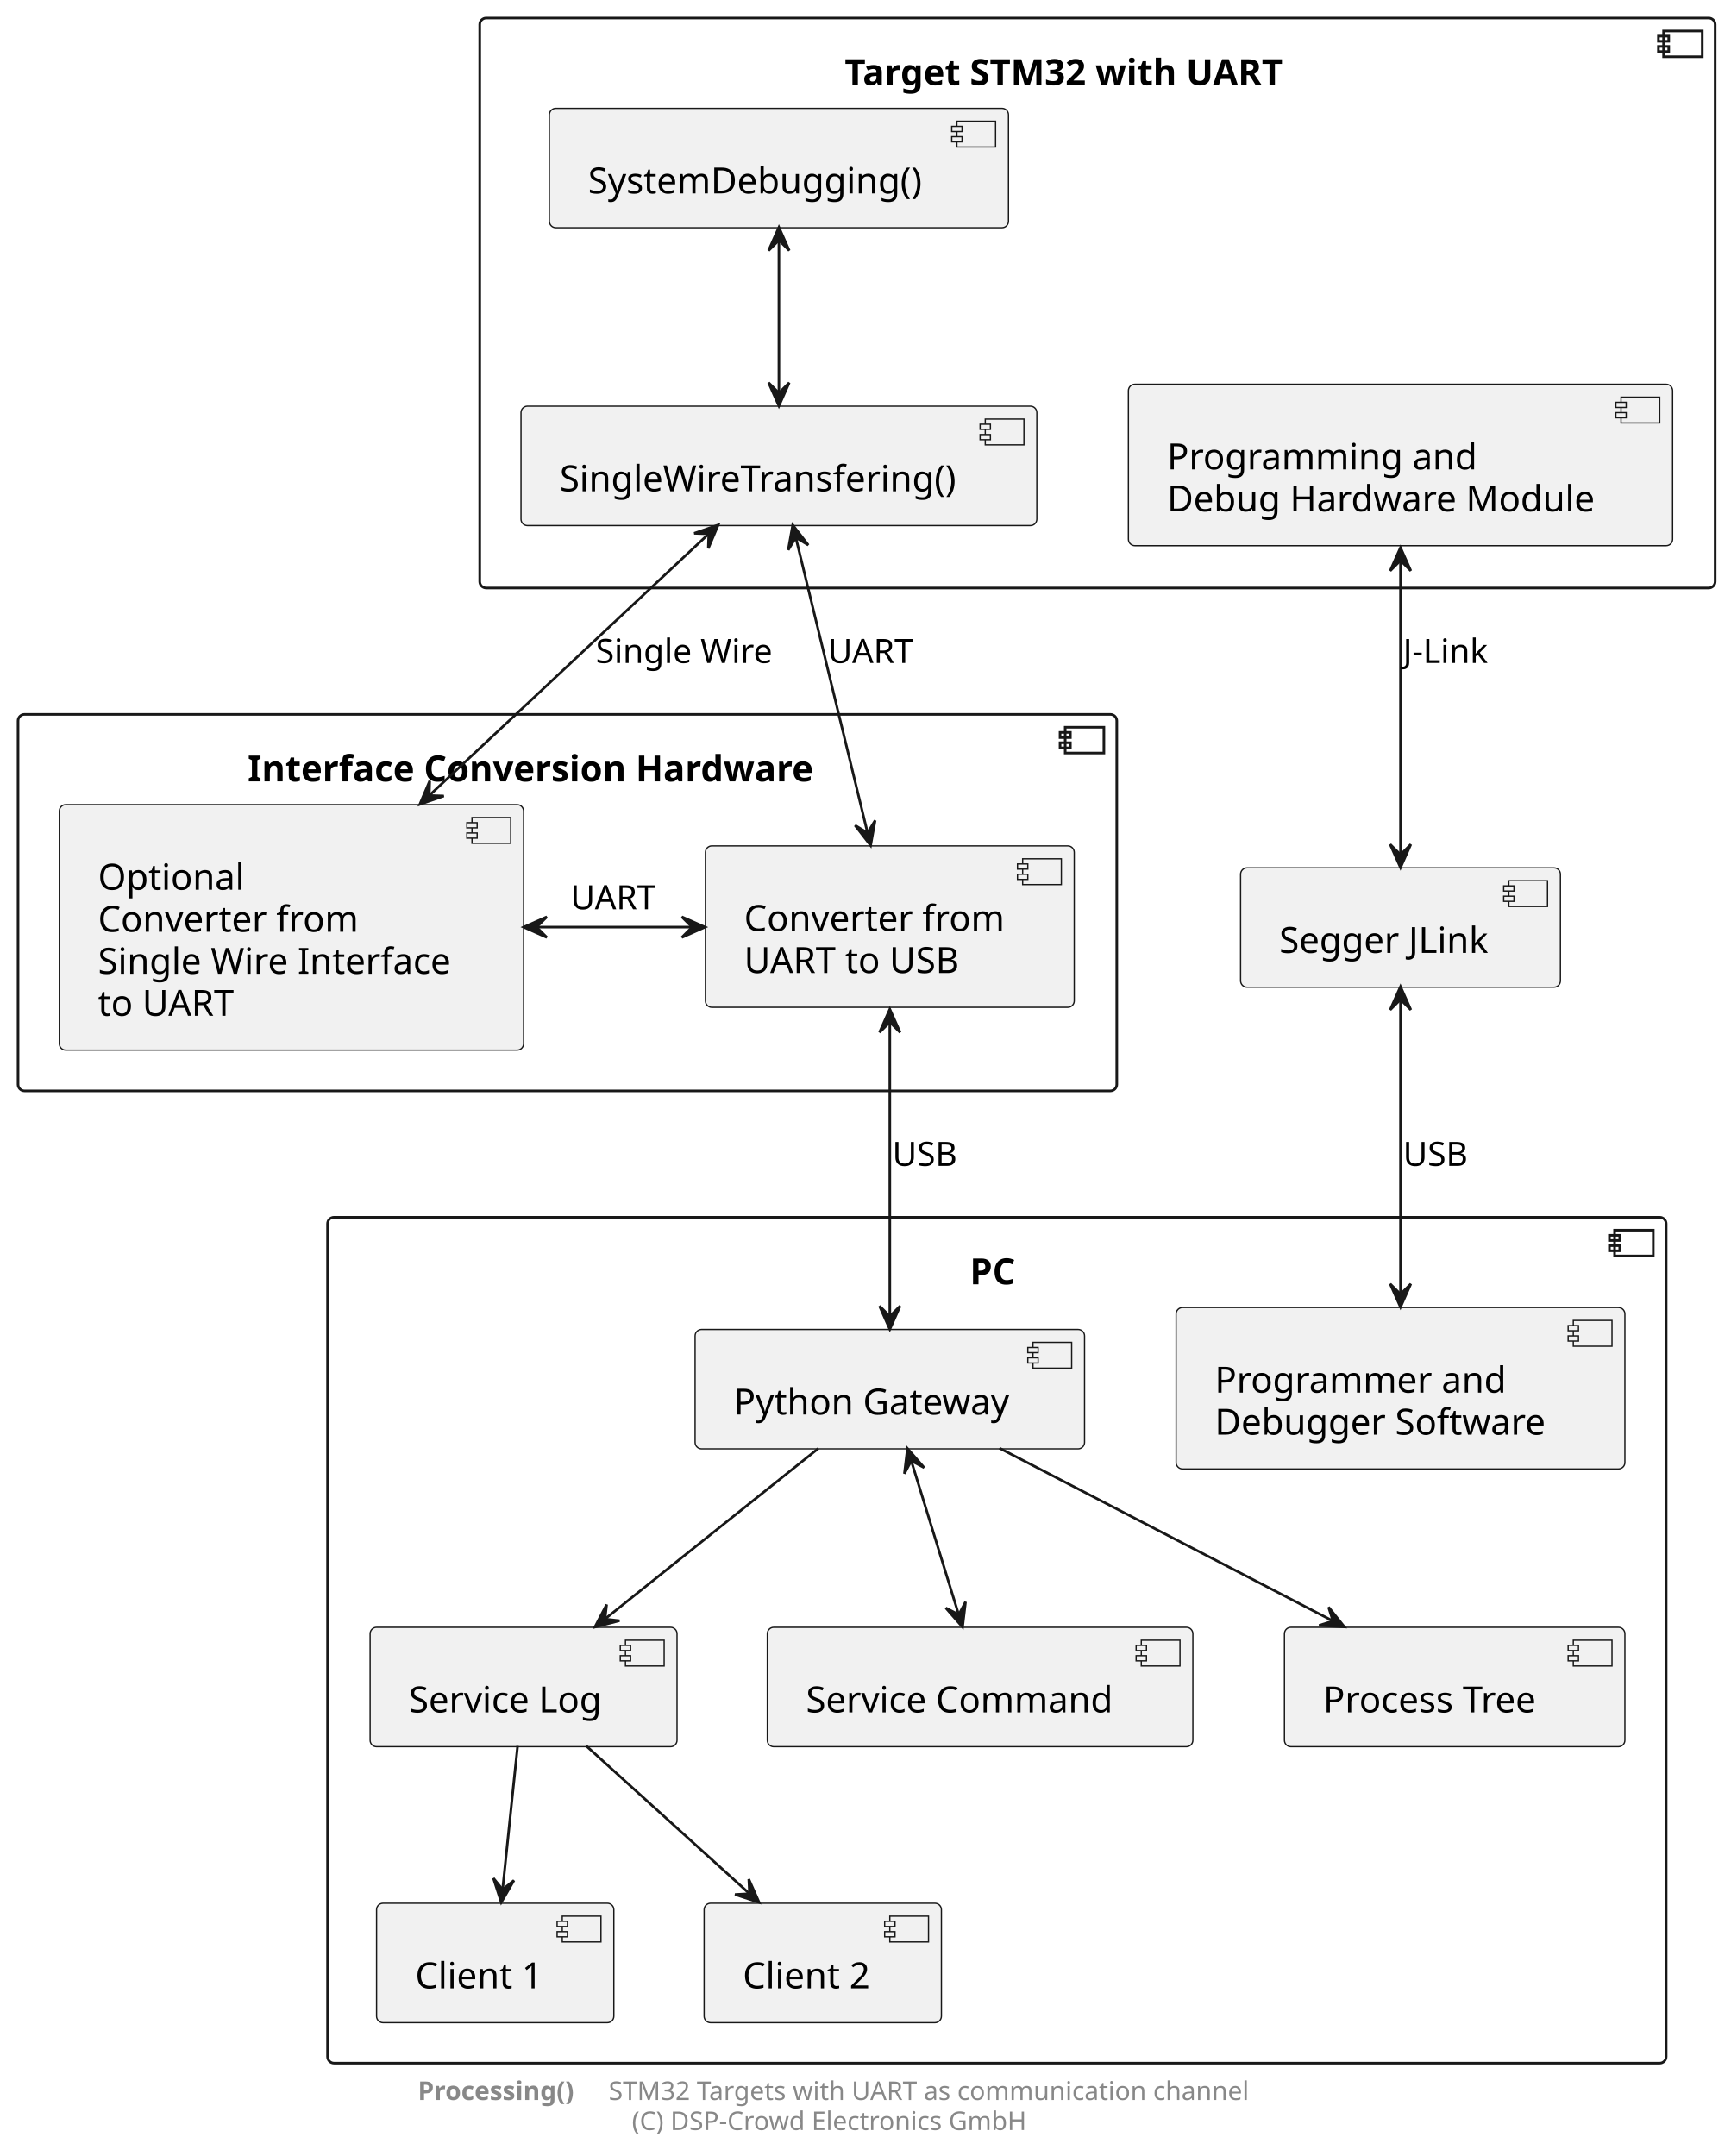
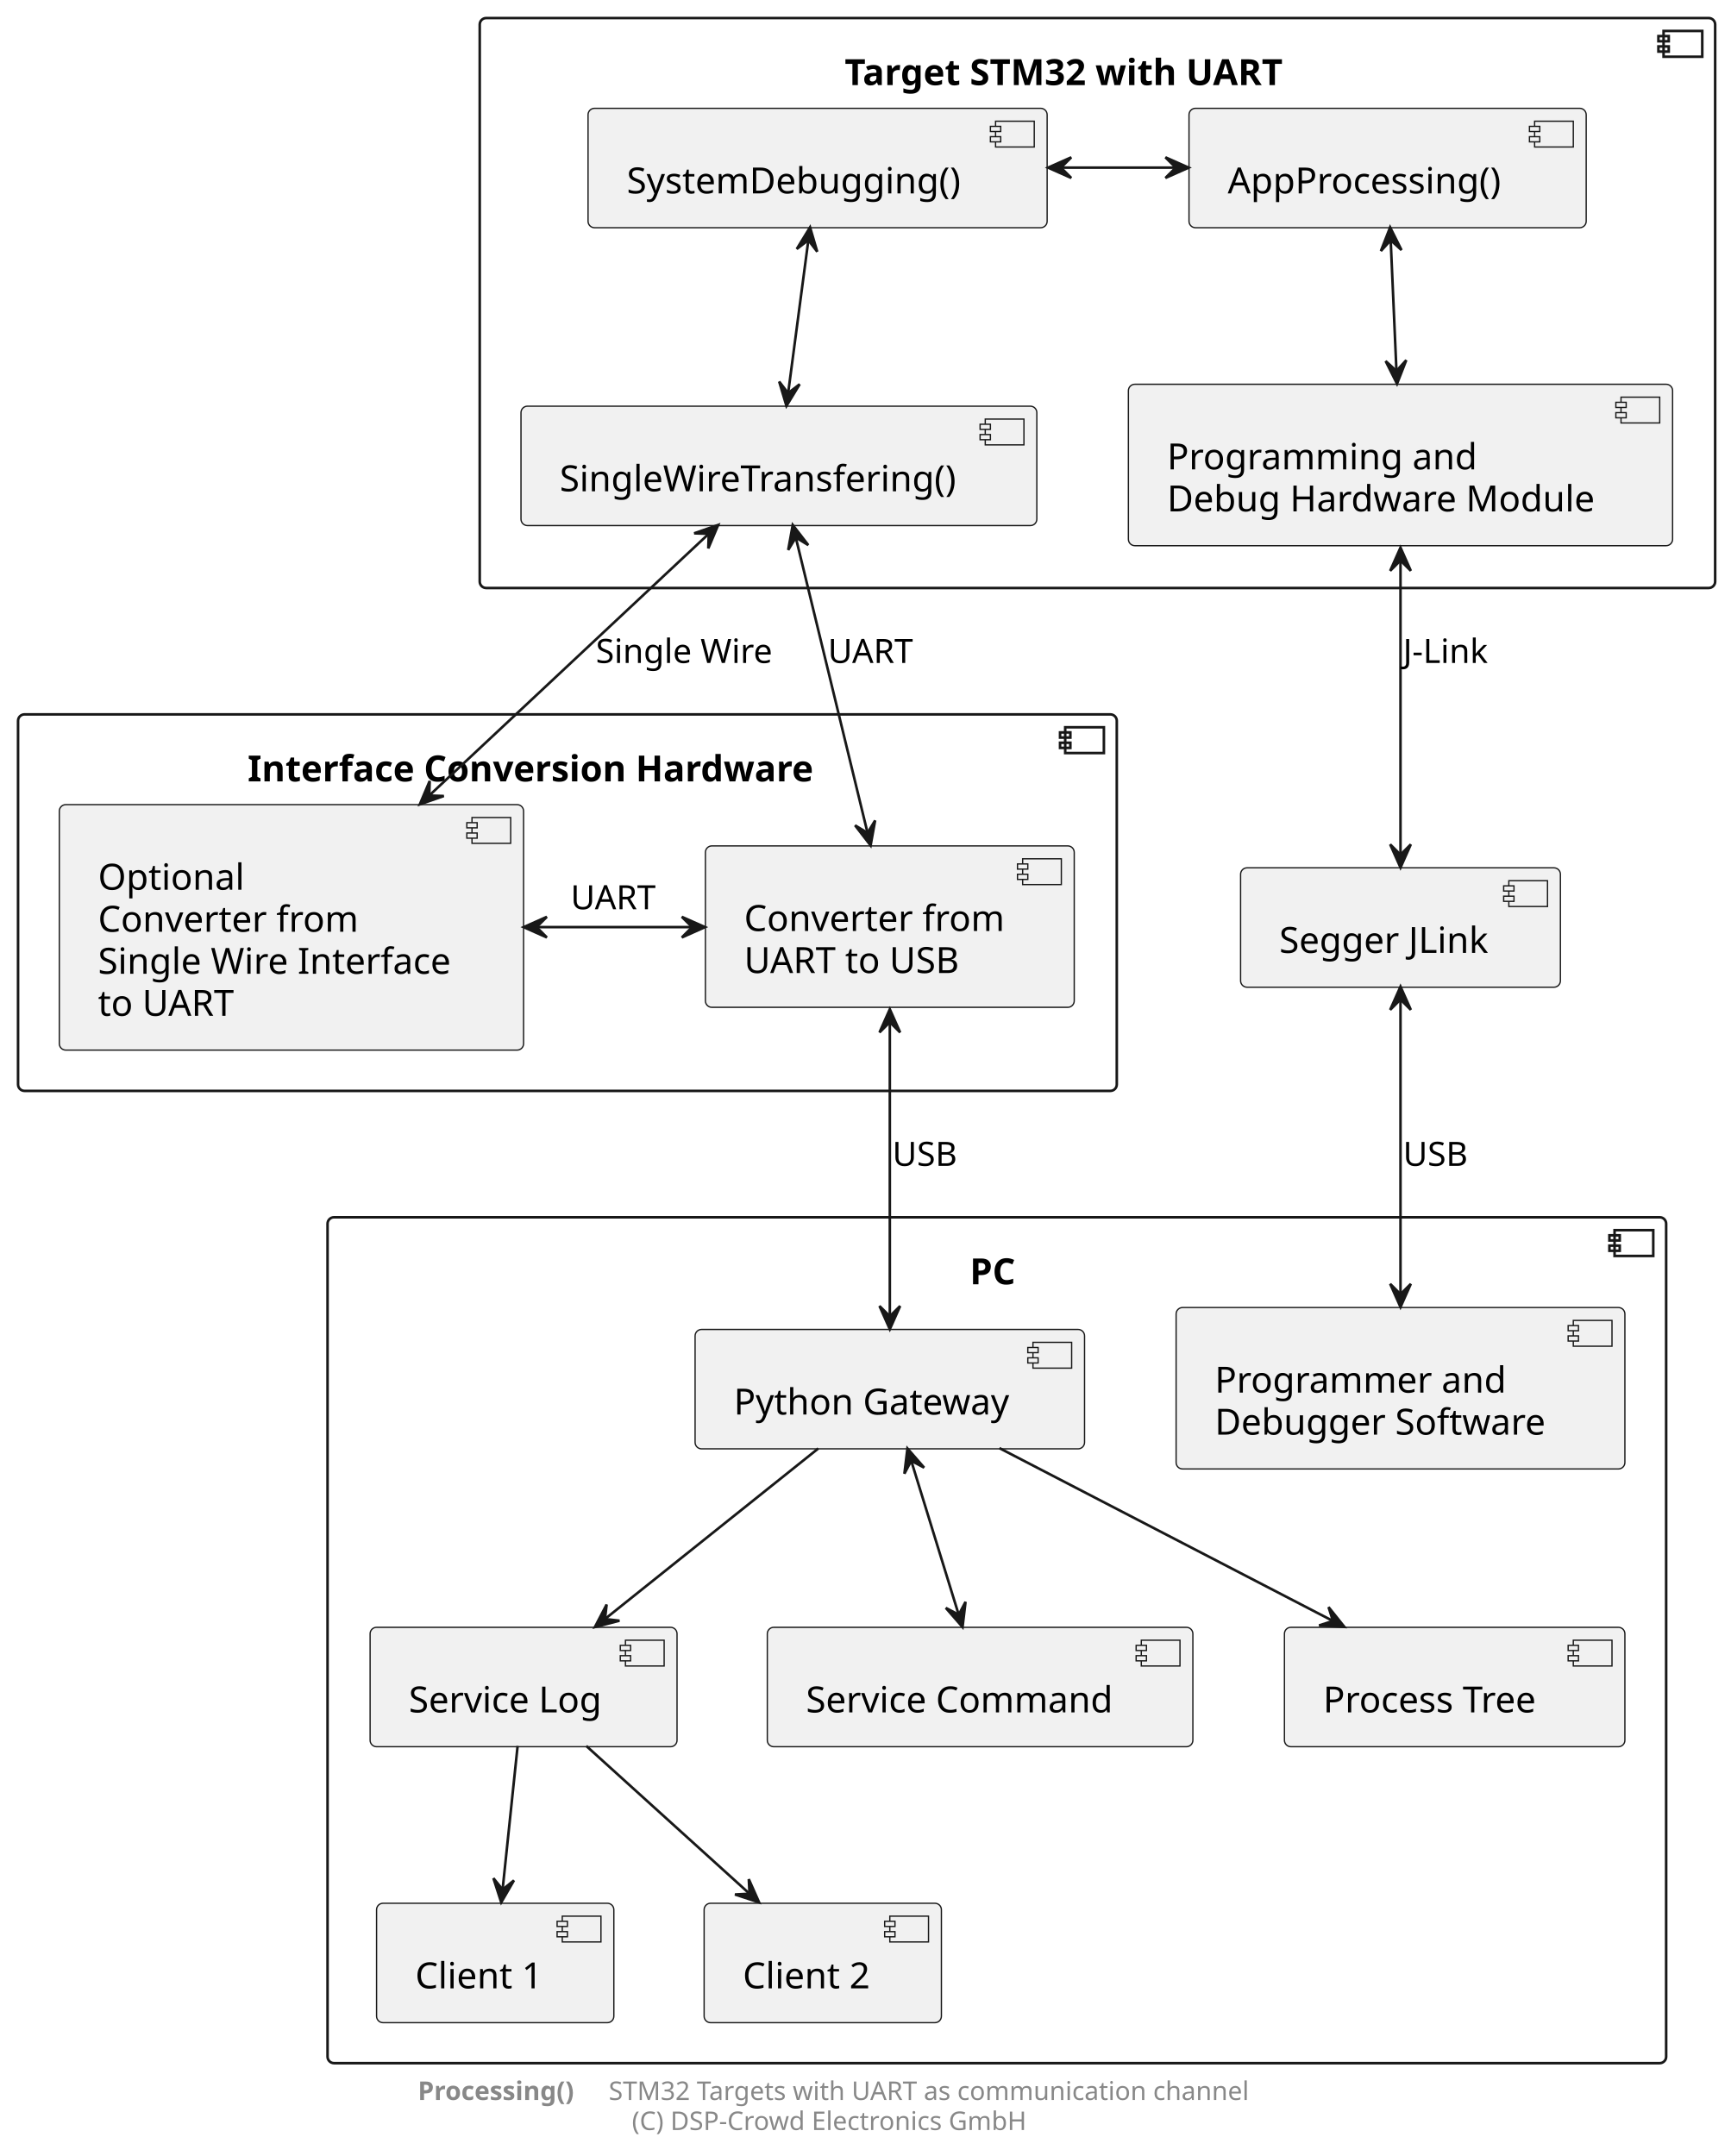
<svg xmlns="http://www.w3.org/2000/svg" contentStyleType="text/css" height="836px" preserveAspectRatio="none" style="width:671px;height:836px;background:#FFFFFF;" version="1.1" viewBox="0 0 671 836" width="671px" zoomAndPan="magnify">
  <defs />
  <g>
    <g id="cluster_pc">
      <rect fill="none" height="328" rx="2.5" ry="2.5" style="stroke:#181818;stroke-width:1.0;" width="519" x="127" y="472" />
      <rect fill="none" height="10" style="stroke:#181818;stroke-width:1.0;" width="15" x="626" y="477" />
      <rect fill="none" height="2" style="stroke:#181818;stroke-width:1.0;" width="4" x="624" y="479" />
      <rect fill="none" height="2" style="stroke:#181818;stroke-width:1.0;" width="4" x="624" y="483" />
      <text fill="#000000" font-family="sans-serif" font-size="14" font-weight="bold" lengthAdjust="spacing" textLength="21" x="376" y="497.995">PC</text>
    </g>
    <g id="cluster_cnvt">
      <rect fill="none" height="146" rx="2.5" ry="2.5" style="stroke:#181818;stroke-width:1.0;" width="426" x="7" y="277" />
      <rect fill="none" height="10" style="stroke:#181818;stroke-width:1.0;" width="15" x="413" y="282" />
      <rect fill="none" height="2" style="stroke:#181818;stroke-width:1.0;" width="4" x="411" y="284" />
      <rect fill="none" height="2" style="stroke:#181818;stroke-width:1.0;" width="4" x="411" y="288" />
      <text fill="#000000" font-family="sans-serif" font-size="14" font-weight="bold" lengthAdjust="spacing" textLength="248" x="96" y="302.995">Interface Conversion Hardware</text>
    </g>
    <g id="cluster_trg">
      <rect fill="none" height="221" rx="2.5" ry="2.5" style="stroke:#181818;stroke-width:1.0;" width="479" x="186" y="7" />
      <rect fill="none" height="10" style="stroke:#181818;stroke-width:1.0;" width="15" x="645" y="12" />
      <rect fill="none" height="2" style="stroke:#181818;stroke-width:1.0;" width="4" x="643" y="14" />
      <rect fill="none" height="2" style="stroke:#181818;stroke-width:1.0;" width="4" x="643" y="18" />
      <text fill="#000000" font-family="sans-serif" font-size="14" font-weight="bold" lengthAdjust="spacing" textLength="196" x="327.5" y="32.995">Target STM32 with UART</text>
    </g>
    <g id="elem_gw">
      <rect fill="#F1F1F1" height="46.297" rx="2.5" ry="2.5" style="stroke:#181818;stroke-width:0.5;" width="151" x="269.5" y="515.5" />
      <rect fill="#F1F1F1" height="10" style="stroke:#181818;stroke-width:0.5;" width="15" x="400.5" y="520.5" />
      <rect fill="#F1F1F1" height="2" style="stroke:#181818;stroke-width:0.5;" width="4" x="398.5" y="522.5" />
      <rect fill="#F1F1F1" height="2" style="stroke:#181818;stroke-width:0.5;" width="4" x="398.5" y="526.5" />
      <text fill="#000000" font-family="sans-serif" font-size="14" lengthAdjust="spacing" textLength="111" x="284.5" y="548.495">Python Gateway</text>
    </g>
    <g id="elem_log">
      <rect fill="#F1F1F1" height="46.297" rx="2.5" ry="2.5" style="stroke:#181818;stroke-width:0.5;" width="119" x="143.5" y="631" />
      <rect fill="#F1F1F1" height="10" style="stroke:#181818;stroke-width:0.5;" width="15" x="242.5" y="636" />
      <rect fill="#F1F1F1" height="2" style="stroke:#181818;stroke-width:0.5;" width="4" x="240.5" y="638" />
      <rect fill="#F1F1F1" height="2" style="stroke:#181818;stroke-width:0.5;" width="4" x="240.5" y="642" />
      <text fill="#000000" font-family="sans-serif" font-size="14" lengthAdjust="spacing" textLength="79" x="158.5" y="663.995">Service Log</text>
    </g>
    <g id="elem_cmd">
      <rect fill="#F1F1F1" height="46.297" rx="2.5" ry="2.5" style="stroke:#181818;stroke-width:0.5;" width="165" x="297.5" y="631" />
      <rect fill="#F1F1F1" height="10" style="stroke:#181818;stroke-width:0.5;" width="15" x="442.5" y="636" />
      <rect fill="#F1F1F1" height="2" style="stroke:#181818;stroke-width:0.5;" width="4" x="440.5" y="638" />
      <rect fill="#F1F1F1" height="2" style="stroke:#181818;stroke-width:0.5;" width="4" x="440.5" y="642" />
      <text fill="#000000" font-family="sans-serif" font-size="14" lengthAdjust="spacing" textLength="125" x="312.5" y="663.995">Service Command</text>
    </g>
    <g id="elem_tree">
      <rect fill="#F1F1F1" height="46.297" rx="2.5" ry="2.5" style="stroke:#181818;stroke-width:0.5;" width="132" x="498" y="631" />
      <rect fill="#F1F1F1" height="10" style="stroke:#181818;stroke-width:0.5;" width="15" x="610" y="636" />
      <rect fill="#F1F1F1" height="2" style="stroke:#181818;stroke-width:0.5;" width="4" x="608" y="638" />
      <rect fill="#F1F1F1" height="2" style="stroke:#181818;stroke-width:0.5;" width="4" x="608" y="642" />
      <text fill="#000000" font-family="sans-serif" font-size="14" lengthAdjust="spacing" textLength="92" x="513" y="663.995">Process Tree</text>
    </g>
    <g id="elem_clt1">
      <rect fill="#F1F1F1" height="46.297" rx="2.5" ry="2.5" style="stroke:#181818;stroke-width:0.5;" width="92" x="146" y="738" />
      <rect fill="#F1F1F1" height="10" style="stroke:#181818;stroke-width:0.5;" width="15" x="218" y="743" />
      <rect fill="#F1F1F1" height="2" style="stroke:#181818;stroke-width:0.5;" width="4" x="216" y="745" />
      <rect fill="#F1F1F1" height="2" style="stroke:#181818;stroke-width:0.5;" width="4" x="216" y="749" />
      <text fill="#000000" font-family="sans-serif" font-size="14" lengthAdjust="spacing" textLength="52" x="161" y="770.995">Client 1</text>
    </g>
    <g id="elem_clt2">
      <rect fill="#F1F1F1" height="46.297" rx="2.5" ry="2.5" style="stroke:#181818;stroke-width:0.5;" width="92" x="273" y="738" />
      <rect fill="#F1F1F1" height="10" style="stroke:#181818;stroke-width:0.5;" width="15" x="345" y="743" />
      <rect fill="#F1F1F1" height="2" style="stroke:#181818;stroke-width:0.5;" width="4" x="343" y="745" />
      <rect fill="#F1F1F1" height="2" style="stroke:#181818;stroke-width:0.5;" width="4" x="343" y="749" />
      <text fill="#000000" font-family="sans-serif" font-size="14" lengthAdjust="spacing" textLength="52" x="288" y="770.995">Client 2</text>
    </g>
    <g id="elem_dbgPc">
      <rect fill="#F1F1F1" height="62.594" rx="2.5" ry="2.5" style="stroke:#181818;stroke-width:0.5;" width="174" x="456" y="507" />
      <rect fill="#F1F1F1" height="10" style="stroke:#181818;stroke-width:0.5;" width="15" x="610" y="512" />
      <rect fill="#F1F1F1" height="2" style="stroke:#181818;stroke-width:0.5;" width="4" x="608" y="514" />
      <rect fill="#F1F1F1" height="2" style="stroke:#181818;stroke-width:0.5;" width="4" x="608" y="518" />
      <text fill="#000000" font-family="sans-serif" font-size="14" lengthAdjust="spacing" textLength="115" x="471" y="539.995">Programmer and</text>
      <text fill="#000000" font-family="sans-serif" font-size="14" lengthAdjust="spacing" textLength="134" x="471" y="556.292">Debugger Software</text>
    </g>
    <g id="elem_cnvt1">
      <rect fill="#F1F1F1" height="95.188" rx="2.5" ry="2.5" style="stroke:#181818;stroke-width:0.5;" width="180" x="23" y="312" />
      <rect fill="#F1F1F1" height="10" style="stroke:#181818;stroke-width:0.5;" width="15" x="183" y="317" />
      <rect fill="#F1F1F1" height="2" style="stroke:#181818;stroke-width:0.5;" width="4" x="181" y="319" />
      <rect fill="#F1F1F1" height="2" style="stroke:#181818;stroke-width:0.5;" width="4" x="181" y="323" />
      <text fill="#000000" font-family="sans-serif" font-size="14" lengthAdjust="spacing" textLength="57" x="38" y="344.995">Optional</text>
      <text fill="#000000" font-family="sans-serif" font-size="14" lengthAdjust="spacing" textLength="103" x="38" y="361.292">Converter from</text>
      <text fill="#000000" font-family="sans-serif" font-size="14" lengthAdjust="spacing" textLength="140" x="38" y="377.589">Single Wire Interface</text>
      <text fill="#000000" font-family="sans-serif" font-size="14" lengthAdjust="spacing" textLength="56" x="38" y="393.886">to UART</text>
    </g>
    <g id="elem_cnvt2">
      <rect fill="#F1F1F1" height="62.594" rx="2.5" ry="2.5" style="stroke:#181818;stroke-width:0.5;" width="143" x="273.5" y="328" />
      <rect fill="#F1F1F1" height="10" style="stroke:#181818;stroke-width:0.5;" width="15" x="396.5" y="333" />
      <rect fill="#F1F1F1" height="2" style="stroke:#181818;stroke-width:0.5;" width="4" x="394.5" y="335" />
      <rect fill="#F1F1F1" height="2" style="stroke:#181818;stroke-width:0.5;" width="4" x="394.5" y="339" />
      <text fill="#000000" font-family="sans-serif" font-size="14" lengthAdjust="spacing" textLength="103" x="288.5" y="360.995">Converter from</text>
      <text fill="#000000" font-family="sans-serif" font-size="14" lengthAdjust="spacing" textLength="89" x="288.5" y="377.292">UART to USB</text>
    </g>
    <g id="elem_dbg">
-       <rect fill="#F1F1F1" height="46.297" rx="2.5" ry="2.5" style="stroke:#181818;stroke-width:0.5;" width="178" x="213" y="42" />
-       <rect fill="#F1F1F1" height="10" style="stroke:#181818;stroke-width:0.5;" width="15" x="371" y="47" />
-       <rect fill="#F1F1F1" height="2" style="stroke:#181818;stroke-width:0.5;" width="4" x="369" y="49" />
-       <rect fill="#F1F1F1" height="2" style="stroke:#181818;stroke-width:0.5;" width="4" x="369" y="53" />
-       <text fill="#000000" font-family="sans-serif" font-size="14" lengthAdjust="spacing" textLength="138" x="228" y="74.995">SystemDebugging()</text>
+       <rect fill="#F1F1F1" height="46.297" rx="2.5" ry="2.5" style="stroke:#181818;stroke-width:0.5;" width="178" x="228" y="42" />
+       <rect fill="#F1F1F1" height="10" style="stroke:#181818;stroke-width:0.5;" width="15" x="386" y="47" />
+       <rect fill="#F1F1F1" height="2" style="stroke:#181818;stroke-width:0.5;" width="4" x="384" y="49" />
+       <rect fill="#F1F1F1" height="2" style="stroke:#181818;stroke-width:0.5;" width="4" x="384" y="53" />
+       <text fill="#000000" font-family="sans-serif" font-size="14" lengthAdjust="spacing" textLength="138" x="243" y="74.995">SystemDebugging()</text>
    </g>
    <g id="elem_swt">
      <rect fill="#F1F1F1" height="46.297" rx="2.5" ry="2.5" style="stroke:#181818;stroke-width:0.5;" width="200" x="202" y="157.5" />
      <rect fill="#F1F1F1" height="10" style="stroke:#181818;stroke-width:0.5;" width="15" x="382" y="162.5" />
      <rect fill="#F1F1F1" height="2" style="stroke:#181818;stroke-width:0.5;" width="4" x="380" y="164.5" />
      <rect fill="#F1F1F1" height="2" style="stroke:#181818;stroke-width:0.5;" width="4" x="380" y="168.5" />
      <text fill="#000000" font-family="sans-serif" font-size="14" lengthAdjust="spacing" textLength="160" x="217" y="190.495">SingleWireTransfering()</text>
    </g>
    <g id="elem_segInt">
      <rect fill="#F1F1F1" height="62.594" rx="2.5" ry="2.5" style="stroke:#181818;stroke-width:0.5;" width="211" x="437.5" y="149" />
      <rect fill="#F1F1F1" height="10" style="stroke:#181818;stroke-width:0.5;" width="15" x="628.5" y="154" />
      <rect fill="#F1F1F1" height="2" style="stroke:#181818;stroke-width:0.5;" width="4" x="626.5" y="156" />
      <rect fill="#F1F1F1" height="2" style="stroke:#181818;stroke-width:0.5;" width="4" x="626.5" y="160" />
      <text fill="#000000" font-family="sans-serif" font-size="14" lengthAdjust="spacing" textLength="122" x="452.5" y="181.995">Programming and</text>
      <text fill="#000000" font-family="sans-serif" font-size="14" lengthAdjust="spacing" textLength="171" x="452.5" y="198.292">Debug Hardware Module</text>
    </g>
+     <g id="elem_app">
+       <rect fill="#F1F1F1" height="46.297" rx="2.5" ry="2.5" style="stroke:#181818;stroke-width:0.5;" width="154" x="461" y="42" />
+       <rect fill="#F1F1F1" height="10" style="stroke:#181818;stroke-width:0.5;" width="15" x="595" y="47" />
+       <rect fill="#F1F1F1" height="2" style="stroke:#181818;stroke-width:0.5;" width="4" x="593" y="49" />
+       <rect fill="#F1F1F1" height="2" style="stroke:#181818;stroke-width:0.5;" width="4" x="593" y="53" />
+       <text fill="#000000" font-family="sans-serif" font-size="14" lengthAdjust="spacing" textLength="114" x="476" y="74.995">AppProcessing()</text>
+     </g>
    <g id="elem_seg">
      <rect fill="#F1F1F1" height="46.297" rx="2.5" ry="2.5" style="stroke:#181818;stroke-width:0.5;" width="124" x="481" y="336.5" />
      <rect fill="#F1F1F1" height="10" style="stroke:#181818;stroke-width:0.5;" width="15" x="585" y="341.5" />
      <rect fill="#F1F1F1" height="2" style="stroke:#181818;stroke-width:0.5;" width="4" x="583" y="343.5" />
      <rect fill="#F1F1F1" height="2" style="stroke:#181818;stroke-width:0.5;" width="4" x="583" y="347.5" />
      <text fill="#000000" font-family="sans-serif" font-size="14" lengthAdjust="spacing" textLength="84" x="496" y="369.495">Segger JLink</text>
    </g>
    <g id="link_dbg_swt">
-       <path d="M302,93.25 C302,111.05 302,134.21 302,152.05 " fill="none" id="dbg-swt" style="stroke:#181818;stroke-width:1.0;" />
-       <polygon fill="#181818" points="302,157.4,306,148.4,302,152.4,298,148.4,302,157.4" style="stroke:#181818;stroke-width:1.0;" />
-       <polygon fill="#181818" points="302,88.15,298,97.15,302,93.15,306,97.15,302,88.15" style="stroke:#181818;stroke-width:1.0;" />
+       <path d="M313.4,93.25 C311.05,111.05 307.99,134.21 305.63,152.05 " fill="none" id="dbg-swt" style="stroke:#181818;stroke-width:1.0;" />
+       <polygon fill="#181818" points="304.92,157.4,310.044,148.989,305.563,152.441,302.111,147.96,304.92,157.4" style="stroke:#181818;stroke-width:1.0;" />
+       <polygon fill="#181818" points="314.07,88.15,308.922,96.546,313.413,93.107,316.853,97.598,314.07,88.15" style="stroke:#181818;stroke-width:1.0;" />
+     </g>
+     <g id="link_dbg_app">
+       <path d="M411.46,65 C426.25,65 441.05,65 455.84,65 " fill="none" id="dbg-app" style="stroke:#181818;stroke-width:1.0;" />
+       <polygon fill="#181818" points="460.86,65,451.86,61,455.86,65,451.86,69,460.86,65" style="stroke:#181818;stroke-width:1.0;" />
+       <polygon fill="#181818" points="406.35,65,415.35,69,411.35,65,415.35,61,406.35,65" style="stroke:#181818;stroke-width:1.0;" />
+     </g>
+     <g id="link_app_segInt">
+       <path d="M539.2,93.19 C539.86,108.24 540.69,127.13 541.41,143.41 " fill="none" id="app-segInt" style="stroke:#181818;stroke-width:1.0;" />
+       <polygon fill="#181818" points="541.65,148.82,545.235,139.647,541.422,143.825,537.243,140.012,541.65,148.82" style="stroke:#181818;stroke-width:1.0;" />
+       <polygon fill="#181818" points="538.98,88.15,535.396,97.324,539.209,93.145,543.388,96.957,538.98,88.15" style="stroke:#181818;stroke-width:1.0;" />
    </g>
    <g id="link_swt_cnvt1">
      <path d="M274.62,207.14 C246.44,233.53 201.81,275.33 166.58,308.32 " fill="none" id="swt-cnvt1" style="stroke:#181818;stroke-width:1.0;" />
      <polygon fill="#181818" points="162.77,311.89,172.072,308.654,166.418,308.471,166.601,302.817,162.77,311.89" style="stroke:#181818;stroke-width:1.0;" />
      <polygon fill="#181818" points="278.45,203.56,269.148,206.796,274.802,206.979,274.619,212.633,278.45,203.56" style="stroke:#181818;stroke-width:1.0;" />
      <text fill="#000000" font-family="sans-serif" font-size="13" lengthAdjust="spacing" textLength="70" x="231" y="257.067">Single Wire</text>
    </g>
    <g id="link_swt_cnvt2">
      <path d="M308.57,208.53 C316.01,239.16 328.17,289.2 336.37,322.97 " fill="none" id="swt-cnvt2" style="stroke:#181818;stroke-width:1.0;" />
      <polygon fill="#181818" points="337.55,327.83,339.301,318.138,336.364,322.973,331.53,320.035,337.55,327.83" style="stroke:#181818;stroke-width:1.0;" />
      <polygon fill="#181818" points="307.36,203.56,305.608,213.252,308.546,208.417,313.38,211.355,307.36,203.56" style="stroke:#181818;stroke-width:1.0;" />
      <text fill="#000000" font-family="sans-serif" font-size="13" lengthAdjust="spacing" textLength="34" x="321" y="257.067">UART</text>
    </g>
    <g id="link_cnvt1_cnvt2">
      <path d="M208.24,359.5 C228.13,359.5 248.87,359.5 268,359.5 " fill="none" id="cnvt1-cnvt2" style="stroke:#181818;stroke-width:1.0;" />
      <polygon fill="#181818" points="273.35,359.5,264.35,355.5,268.35,359.5,264.35,363.5,273.35,359.5" style="stroke:#181818;stroke-width:1.0;" />
      <polygon fill="#181818" points="203.03,359.5,212.03,363.5,208.03,359.5,212.03,355.5,203.03,359.5" style="stroke:#181818;stroke-width:1.0;" />
      <text fill="#000000" font-family="sans-serif" font-size="13" lengthAdjust="spacing" textLength="34" x="221.25" y="352.567">UART</text>
    </g>
    <g id="link_cnvt2_gw">
      <path d="M345,396.46 C345,430.16 345,479.79 345,510.31 " fill="none" id="cnvt2-gw" style="stroke:#181818;stroke-width:1.0;" />
      <polygon fill="#181818" points="345,515.41,349,506.41,345,510.41,341,506.41,345,515.41" style="stroke:#181818;stroke-width:1.0;" />
      <polygon fill="#181818" points="345,391.33,341,400.33,345,396.33,349,400.33,345,391.33" style="stroke:#181818;stroke-width:1.0;" />
      <text fill="#000000" font-family="sans-serif" font-size="13" lengthAdjust="spacing" textLength="28" x="346" y="452.067">USB</text>
    </g>
    <g id="link_segInt_seg">
      <path d="M543,217.46 C543,251.16 543,300.79 543,331.31 " fill="none" id="segInt-seg" style="stroke:#181818;stroke-width:1.0;" />
      <polygon fill="#181818" points="543,336.41,547,327.41,543,331.41,539,327.41,543,336.41" style="stroke:#181818;stroke-width:1.0;" />
      <polygon fill="#181818" points="543,212.33,539,221.33,543,217.33,547,221.33,543,212.33" style="stroke:#181818;stroke-width:1.0;" />
      <text fill="#000000" font-family="sans-serif" font-size="13" lengthAdjust="spacing" textLength="33" x="544" y="257.067">J-Link</text>
    </g>
    <g id="link_seg_dbgPc">
      <path d="M543,387.93 C543,418.47 543,467.96 543,501.58 " fill="none" id="seg-dbgPc" style="stroke:#181818;stroke-width:1.0;" />
      <polygon fill="#181818" points="543,506.83,547,497.83,543,501.83,539,497.83,543,506.83" style="stroke:#181818;stroke-width:1.0;" />
      <polygon fill="#181818" points="543,382.56,539,391.56,543,387.56,547,391.56,543,382.56" style="stroke:#181818;stroke-width:1.0;" />
      <text fill="#000000" font-family="sans-serif" font-size="13" lengthAdjust="spacing" textLength="28" x="544" y="452.067">USB</text>
    </g>
    <g id="link_gw_log">
      <path d="M317.28,561.65 C293.63,580.56 259.62,607.75 234.85,627.54 " fill="none" id="gw-to-log" style="stroke:#181818;stroke-width:1.0;" />
      <polygon fill="#181818" points="230.65,630.9,240.183,628.427,234.563,627.787,235.202,622.166,230.65,630.9" style="stroke:#181818;stroke-width:1.0;" />
    </g>
    <g id="link_gw_cmd">
      <path d="M353.33,566.5 C358.87,584.48 366.13,608.01 371.67,625.99 " fill="none" id="gw-cmd" style="stroke:#181818;stroke-width:1.0;" />
      <polygon fill="#181818" points="373.19,630.9,374.36,621.121,371.717,626.122,366.715,623.478,373.19,630.9" style="stroke:#181818;stroke-width:1.0;" />
      <polygon fill="#181818" points="351.83,561.65,350.652,571.428,353.299,566.429,358.298,569.077,351.83,561.65" style="stroke:#181818;stroke-width:1.0;" />
    </g>
    <g id="link_gw_tree">
      <path d="M387.49,561.52 C424.54,580.72 478.23,608.55 516.65,628.46 " fill="none" id="gw-to-tree" style="stroke:#181818;stroke-width:1.0;" />
      <polygon fill="#181818" points="521.26,630.85,515.106,623.16,516.82,628.551,511.429,630.265,521.26,630.85" style="stroke:#181818;stroke-width:1.0;" />
    </g>
    <g id="link_log_clt1">
      <path d="M200.69,677.01 C199,693.14 196.7,715.15 194.89,732.45 " fill="none" id="log-to-clt1" style="stroke:#181818;stroke-width:1.0;" />
      <polygon fill="#181818" points="194.34,737.66,199.269,729.133,194.869,732.688,191.314,728.288,194.34,737.66" style="stroke:#181818;stroke-width:1.0;" />
    </g>
    <g id="link_log_clt2">
      <path d="M227.32,677.01 C245.75,693.7 271.14,716.68 290.52,734.22 " fill="none" id="log-to-clt2" style="stroke:#181818;stroke-width:1.0;" />
      <polygon fill="#181818" points="294.32,737.66,290.325,728.658,290.611,734.307,284.961,734.593,294.32,737.66" style="stroke:#181818;stroke-width:1.0;" />
    </g>
    <rect fill="none" height="23.281" style="stroke:none;stroke-width:1.0;" width="333" x="162" y="805" />
    <text fill="#888888" font-family="sans-serif" font-size="10" font-weight="bold" lengthAdjust="spacing" textLength="71" x="162" y="814.282">Processing()</text>
    <text fill="#888888" font-family="sans-serif" font-size="10" lengthAdjust="spacing" textLength="256" x="236" y="814.282">STM32 Targets with UART as communication channel</text>
    <text fill="#888888" font-family="sans-serif" font-size="10" lengthAdjust="spacing" textLength="167" x="245" y="825.923">(C) DSP-Crowd Electronics GmbH</text>
  </g>
</svg>
